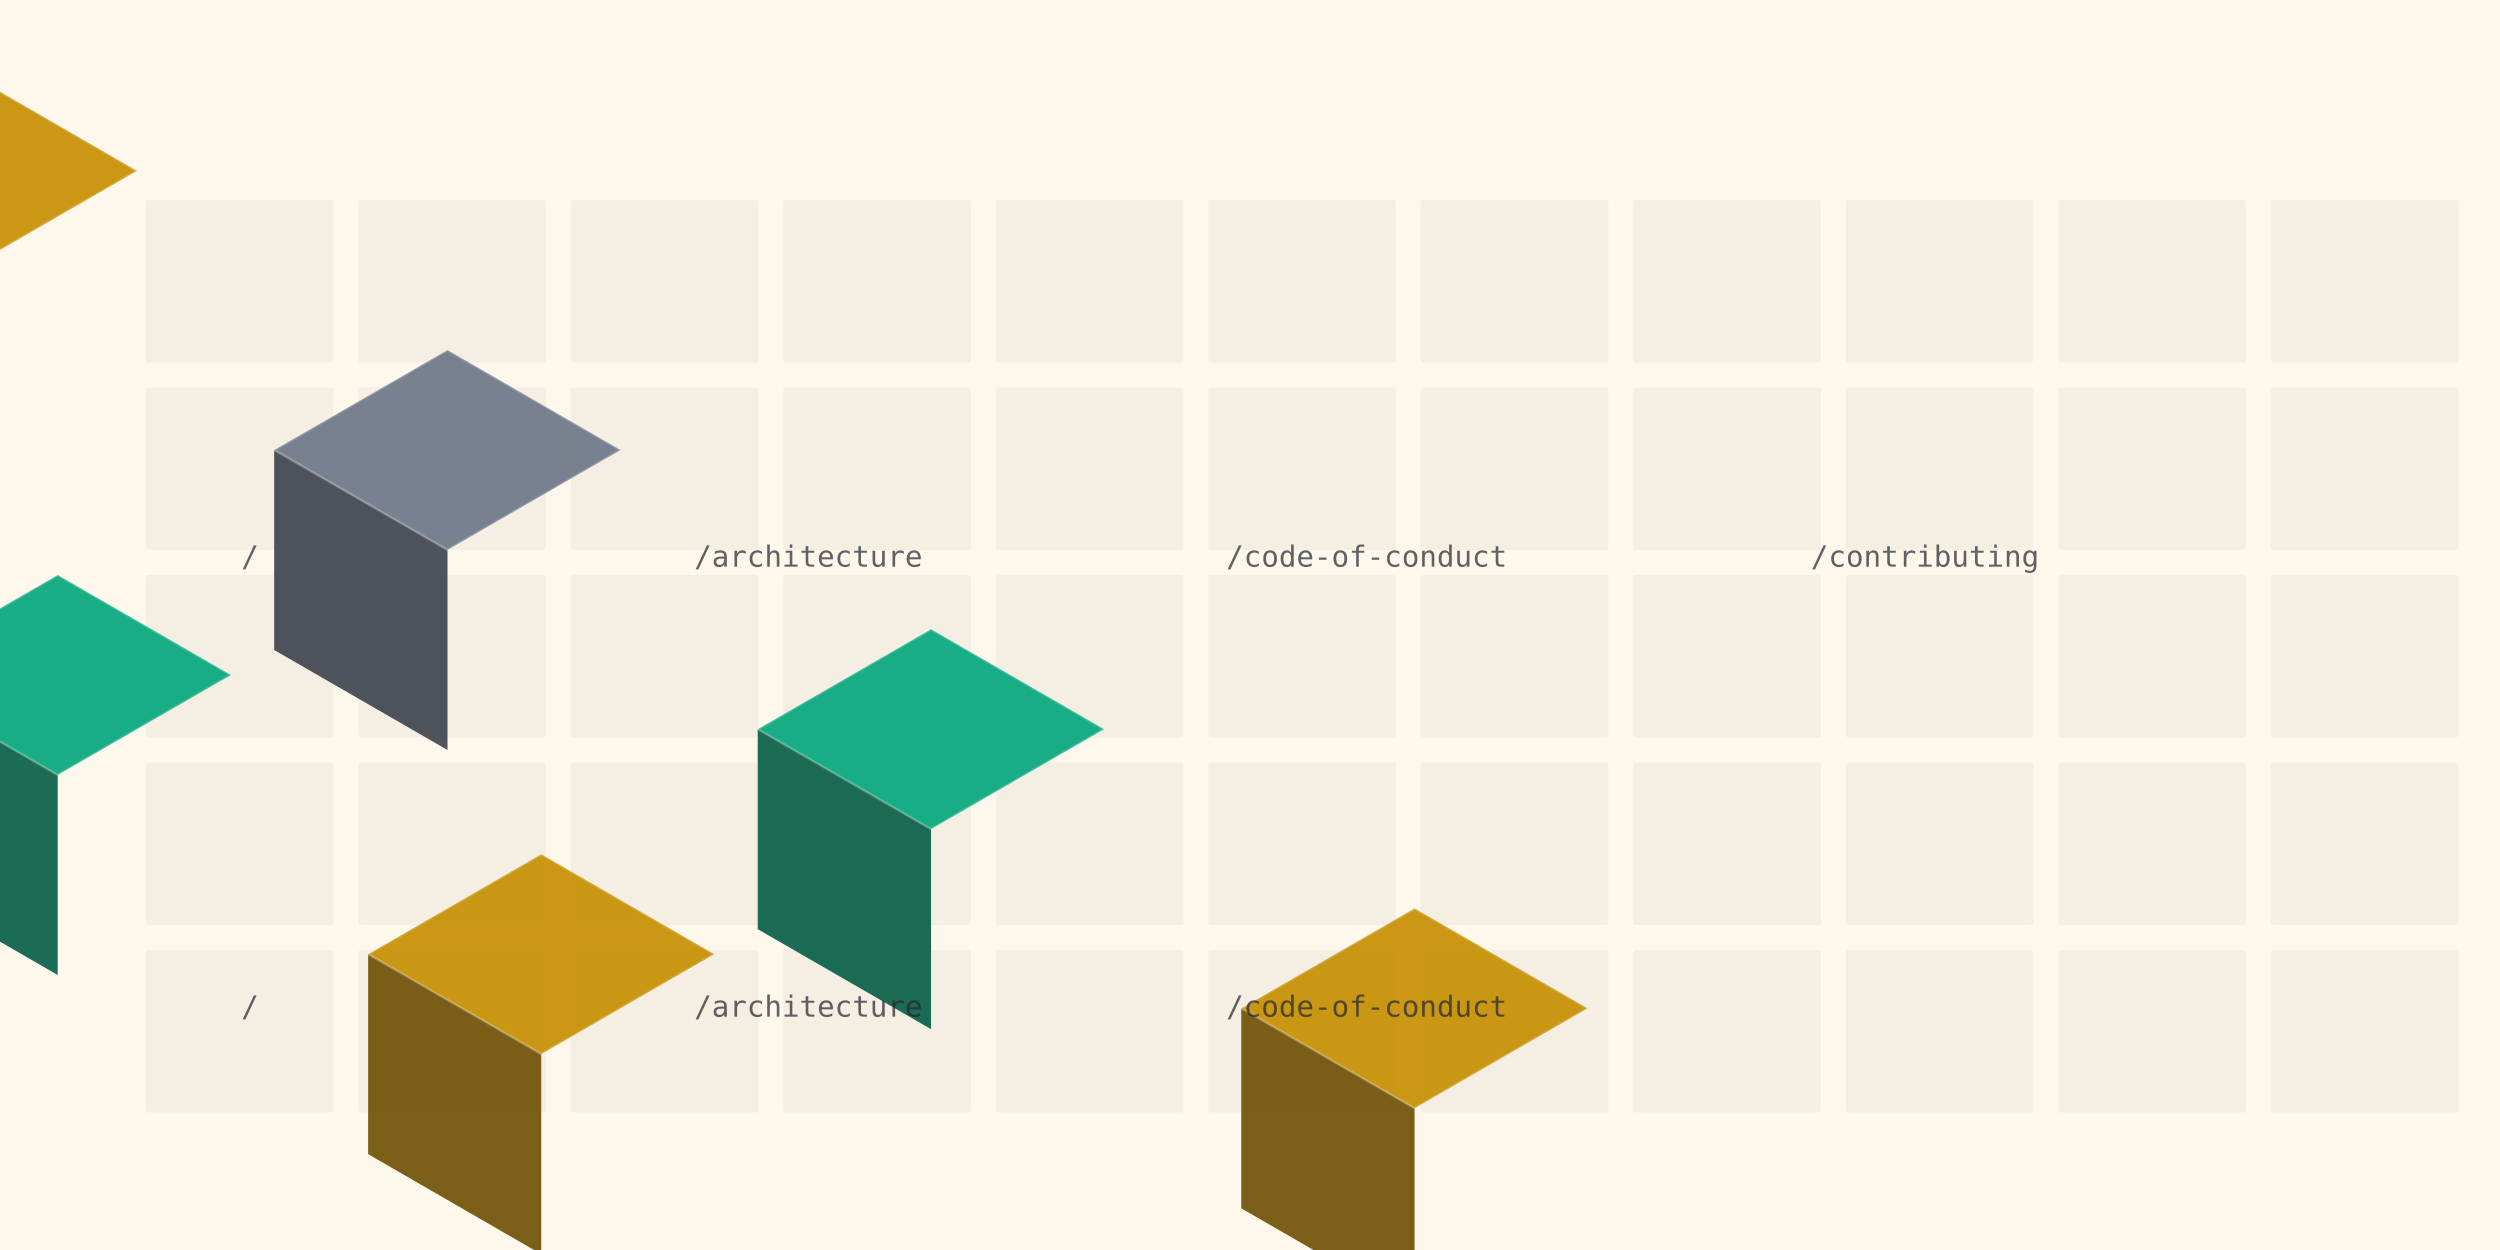
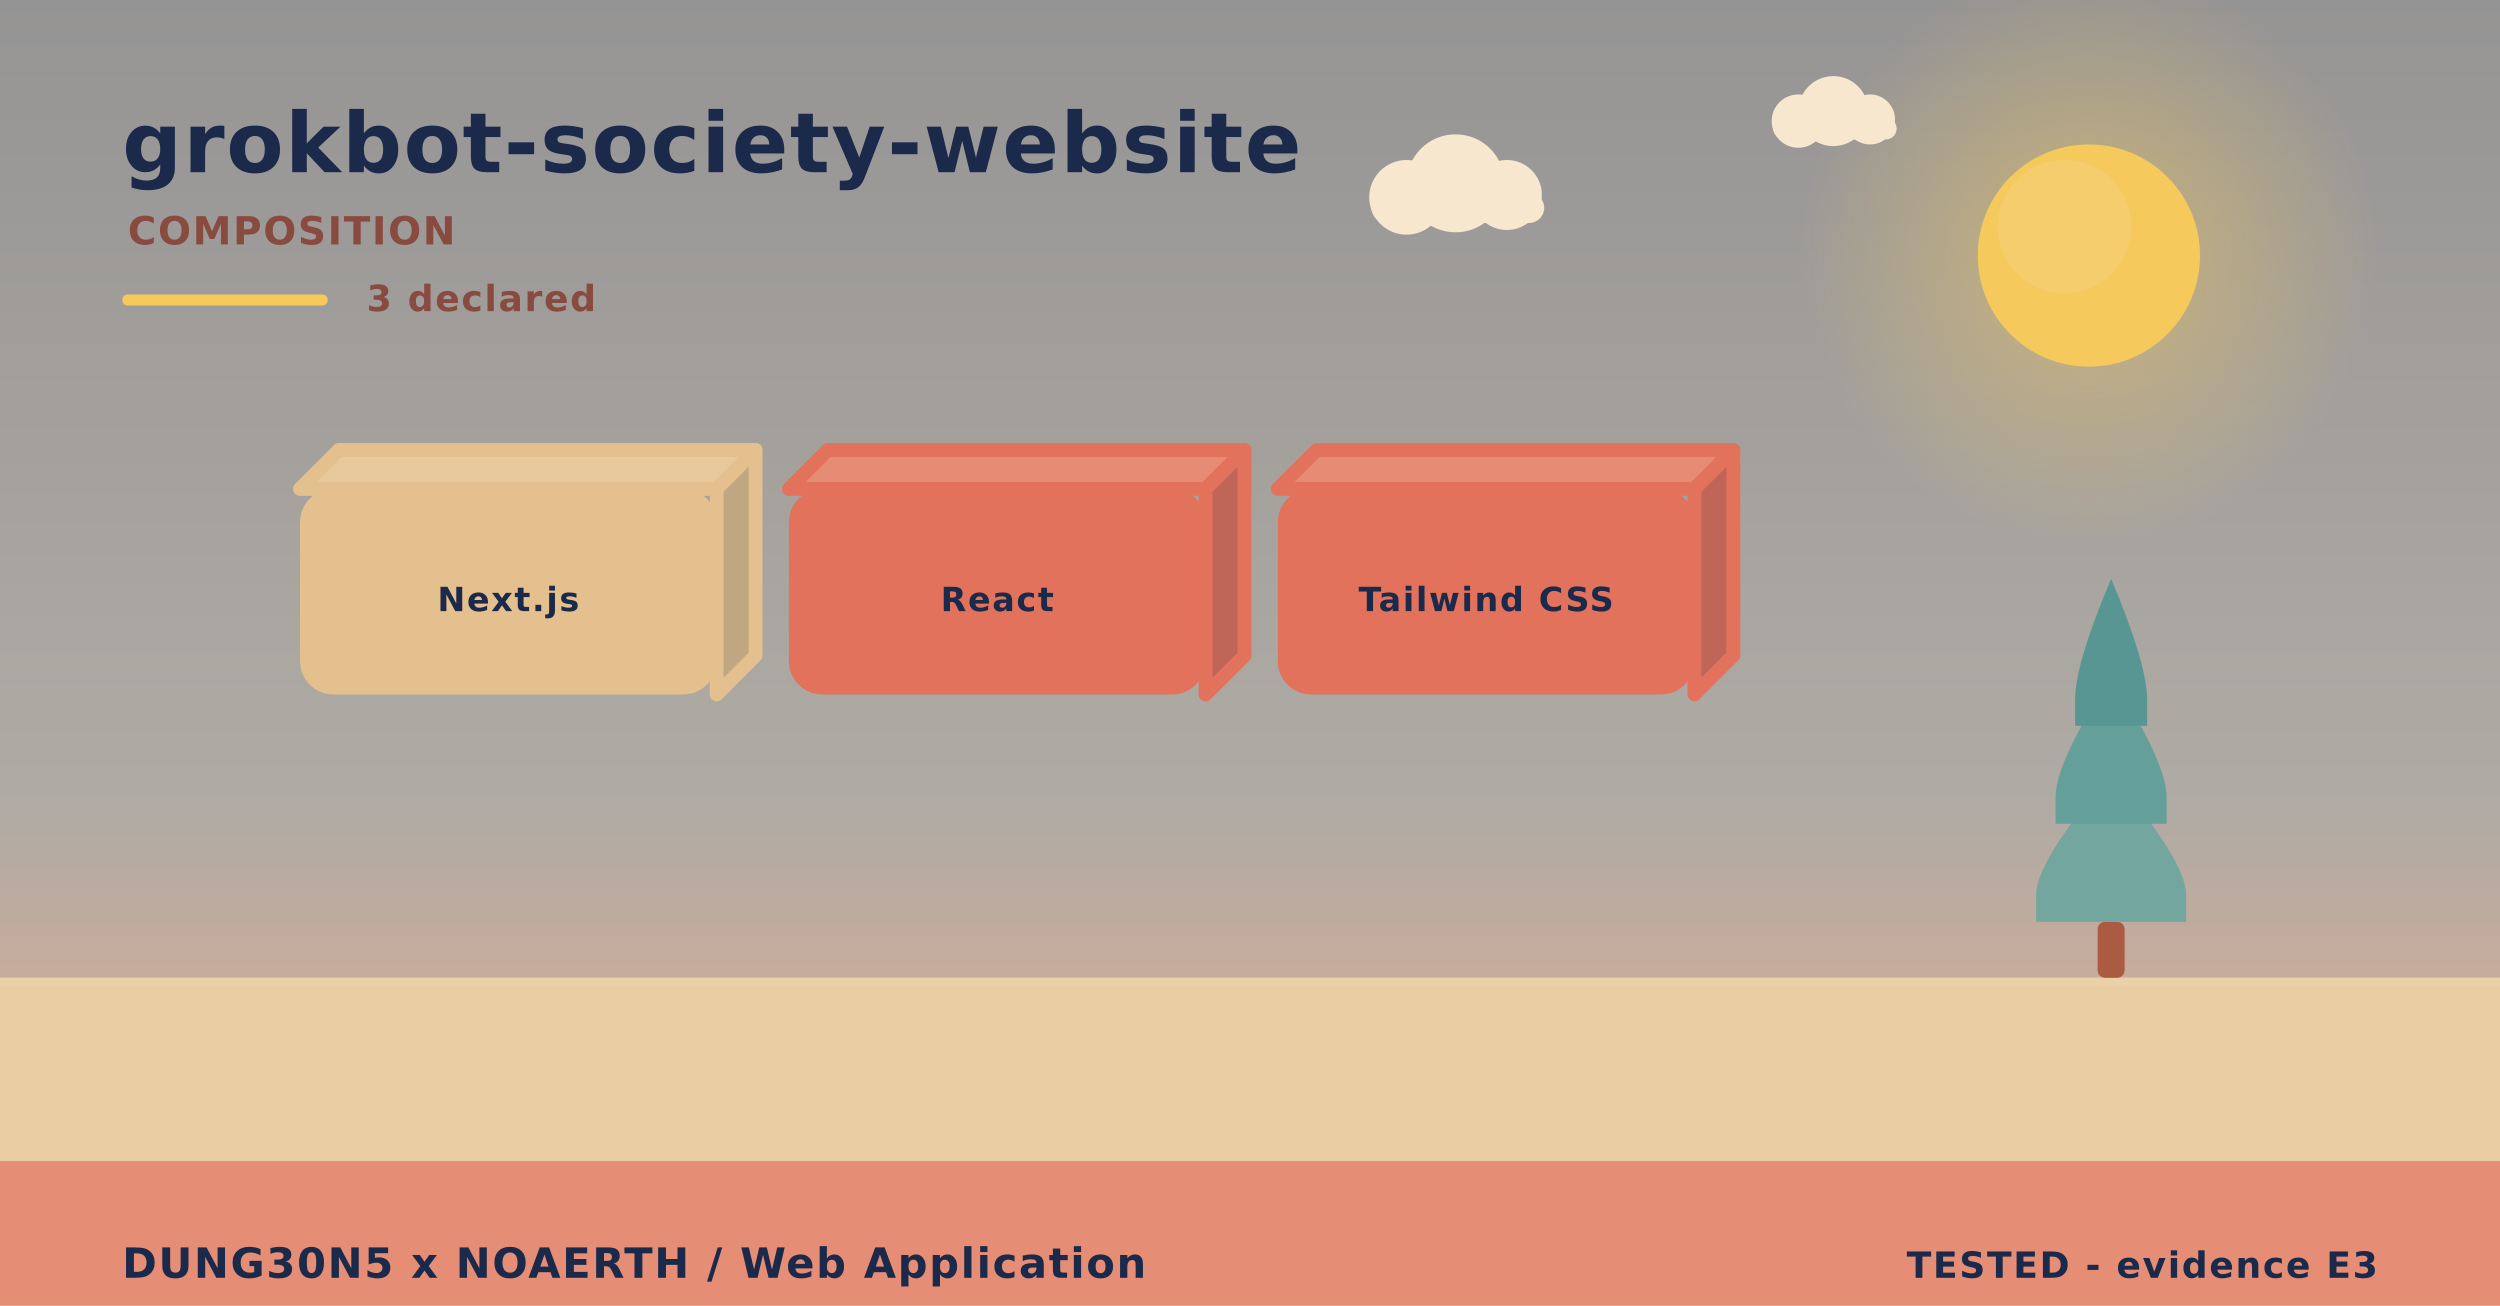
- <svg xmlns="http://www.w3.org/2000/svg" viewBox="0 0 1200 600" width="1200" height="600" role="img" aria-label="grokbot-society-website component map">
-   <rect width="1200" height="600" fill="#fef8ec" />
-   <defs>
-     <linearGradient id="gc" x1="0" y1="0" x2="1" y2="1">
-       <stop offset="0%" stop-color="#c78f02" />
-       <stop offset="100%" stop-color="#6e7788" />
-     </linearGradient>
-   </defs>
-   <rect x="70.00" y="96.00" width="90.00" height="78.00" rx="1.20" fill="#252831" opacity="0.05" />
-   <rect x="172.00" y="96.00" width="90.00" height="78.00" rx="1.20" fill="#252831" opacity="0.05" />
-   <rect x="274.00" y="96.00" width="90.00" height="78.00" rx="1.20" fill="#252831" opacity="0.05" />
-   <rect x="376.00" y="96.00" width="90.00" height="78.00" rx="1.20" fill="#252831" opacity="0.05" />
-   <rect x="478.00" y="96.00" width="90.00" height="78.00" rx="1.20" fill="#252831" opacity="0.05" />
-   <rect x="580.00" y="96.00" width="90.00" height="78.00" rx="1.20" fill="#252831" opacity="0.05" />
-   <rect x="682.00" y="96.00" width="90.00" height="78.00" rx="1.20" fill="#252831" opacity="0.05" />
-   <rect x="784.00" y="96.00" width="90.00" height="78.00" rx="1.20" fill="#252831" opacity="0.05" />
-   <rect x="886.00" y="96.00" width="90.00" height="78.00" rx="1.20" fill="#252831" opacity="0.05" />
-   <rect x="988.00" y="96.00" width="90.00" height="78.00" rx="1.20" fill="#252831" opacity="0.05" />
-   <rect x="1090.00" y="96.00" width="90.00" height="78.00" rx="1.20" fill="#252831" opacity="0.05" />
-   <rect x="70.00" y="186.00" width="90.00" height="78.00" rx="1.20" fill="#252831" opacity="0.05" />
-   <rect x="172.00" y="186.00" width="90.00" height="78.00" rx="1.20" fill="#252831" opacity="0.05" />
-   <rect x="274.00" y="186.00" width="90.00" height="78.00" rx="1.20" fill="#252831" opacity="0.05" />
-   <rect x="376.00" y="186.00" width="90.00" height="78.00" rx="1.20" fill="#252831" opacity="0.05" />
-   <rect x="478.00" y="186.00" width="90.00" height="78.00" rx="1.20" fill="#252831" opacity="0.05" />
-   <rect x="580.00" y="186.00" width="90.00" height="78.00" rx="1.20" fill="#252831" opacity="0.05" />
-   <rect x="682.00" y="186.00" width="90.00" height="78.00" rx="1.20" fill="#252831" opacity="0.05" />
-   <rect x="784.00" y="186.00" width="90.00" height="78.00" rx="1.20" fill="#252831" opacity="0.05" />
-   <rect x="886.00" y="186.00" width="90.00" height="78.00" rx="1.20" fill="#252831" opacity="0.05" />
-   <rect x="988.00" y="186.00" width="90.00" height="78.00" rx="1.20" fill="#252831" opacity="0.05" />
-   <rect x="1090.00" y="186.00" width="90.00" height="78.00" rx="1.20" fill="#252831" opacity="0.05" />
-   <rect x="70.00" y="276.00" width="90.00" height="78.00" rx="1.20" fill="#252831" opacity="0.05" />
-   <rect x="172.00" y="276.00" width="90.00" height="78.00" rx="1.20" fill="#252831" opacity="0.05" />
-   <rect x="274.00" y="276.00" width="90.00" height="78.00" rx="1.20" fill="#252831" opacity="0.05" />
-   <rect x="376.00" y="276.00" width="90.00" height="78.00" rx="1.20" fill="#252831" opacity="0.05" />
-   <rect x="478.00" y="276.00" width="90.00" height="78.00" rx="1.20" fill="#252831" opacity="0.05" />
-   <rect x="580.00" y="276.00" width="90.00" height="78.00" rx="1.20" fill="#252831" opacity="0.05" />
-   <rect x="682.00" y="276.00" width="90.00" height="78.00" rx="1.20" fill="#252831" opacity="0.05" />
-   <rect x="784.00" y="276.00" width="90.00" height="78.00" rx="1.20" fill="#252831" opacity="0.05" />
-   <rect x="886.00" y="276.00" width="90.00" height="78.00" rx="1.20" fill="#252831" opacity="0.05" />
-   <rect x="988.00" y="276.00" width="90.00" height="78.00" rx="1.20" fill="#252831" opacity="0.05" />
-   <rect x="1090.00" y="276.00" width="90.00" height="78.00" rx="1.20" fill="#252831" opacity="0.05" />
-   <rect x="70.00" y="366.00" width="90.00" height="78.00" rx="1.20" fill="#252831" opacity="0.05" />
-   <rect x="172.00" y="366.00" width="90.00" height="78.00" rx="1.20" fill="#252831" opacity="0.05" />
-   <rect x="274.00" y="366.00" width="90.00" height="78.00" rx="1.20" fill="#252831" opacity="0.05" />
-   <rect x="376.00" y="366.00" width="90.00" height="78.00" rx="1.20" fill="#252831" opacity="0.05" />
-   <rect x="478.00" y="366.00" width="90.00" height="78.00" rx="1.20" fill="#252831" opacity="0.05" />
-   <rect x="580.00" y="366.00" width="90.00" height="78.00" rx="1.20" fill="#252831" opacity="0.05" />
-   <rect x="682.00" y="366.00" width="90.00" height="78.00" rx="1.20" fill="#252831" opacity="0.05" />
-   <rect x="784.00" y="366.00" width="90.00" height="78.00" rx="1.20" fill="#252831" opacity="0.05" />
-   <rect x="886.00" y="366.00" width="90.00" height="78.00" rx="1.20" fill="#252831" opacity="0.05" />
-   <rect x="988.00" y="366.00" width="90.00" height="78.00" rx="1.20" fill="#252831" opacity="0.05" />
-   <rect x="1090.00" y="366.00" width="90.00" height="78.00" rx="1.20" fill="#252831" opacity="0.05" />
-   <rect x="70.00" y="456.00" width="90.00" height="78.00" rx="1.20" fill="#252831" opacity="0.05" />
-   <rect x="172.00" y="456.00" width="90.00" height="78.00" rx="1.20" fill="#252831" opacity="0.05" />
-   <rect x="274.00" y="456.00" width="90.00" height="78.00" rx="1.20" fill="#252831" opacity="0.05" />
-   <rect x="376.00" y="456.00" width="90.00" height="78.00" rx="1.20" fill="#252831" opacity="0.05" />
-   <rect x="478.00" y="456.00" width="90.00" height="78.00" rx="1.20" fill="#252831" opacity="0.05" />
-   <rect x="580.00" y="456.00" width="90.00" height="78.00" rx="1.20" fill="#252831" opacity="0.05" />
-   <rect x="682.00" y="456.00" width="90.00" height="78.00" rx="1.20" fill="#252831" opacity="0.05" />
-   <rect x="784.00" y="456.00" width="90.00" height="78.00" rx="1.20" fill="#252831" opacity="0.05" />
-   <rect x="886.00" y="456.00" width="90.00" height="78.00" rx="1.20" fill="#252831" opacity="0.05" />
-   <rect x="988.00" y="456.00" width="90.00" height="78.00" rx="1.20" fill="#252831" opacity="0.05" />
-   <rect x="1090.00" y="456.00" width="90.00" height="78.00" rx="1.20" fill="#252831" opacity="0.05" />
-   <g transform="rotate(0 120 140)">
-     <polygon points="-17.3,34.0 65.8,82.0 -17.3,130.0 -100.5,82.0" fill="#c78f02" opacity="0.92" />
-     <polygon points="-100.5,82.0 -17.3,130.0 -17.3,226.0 -100.5,178.0" fill="#6d4f01" opacity="0.9" />
-     <polygon points="-17.3,34.0 65.8,82.0 -17.3,130.0 -100.5,82.0" fill="none" stroke="rgba(255,255,255,0.220)" stroke-width="1.2" />
-     <animateTransform attributeName="transform" type="rotate" values="-32.0 0.00 0.00 0.0 0.00 0.00" dur="6.25s" begin="0.0s" repeatCount="indefinite" />
+ <svg xmlns="http://www.w3.org/2000/svg" width="900" height="470" viewBox="0 0 900 470" role="img" aria-label="grokbot-society-website - how it is composed">
+   <linearGradient id="skyc" x1="0" y1="0" x2="0" y2="1">
+     <stop offset="0" stop-color="#959494" />
+     <stop offset="0.62" stop-color="#b0aba4" />
+     <stop offset="1" stop-color="#f3ad8a" />
+   </linearGradient>
+   <rect width="900" height="470" fill="url(#skyc)" />
+   <radialGradient id="sunc">
+     <stop offset="0.35" stop-color="#f5c95c" stop-opacity="0.34" />
+     <stop offset="1" stop-color="#f5c95c" stop-opacity="0" />
+   </radialGradient>
+   <circle cx="752" cy="92" r="104" fill="url(#sunc)" />
+   <circle cx="752" cy="92" r="40" fill="#f5c95c" />
+   <circle cx="743.2" cy="81.6" r="24" fill="#f5d27e" opacity="0.5" />
+   <g>
+     <circle cx="524" cy="66" r="17.64" fill="#f6e7ce" />
+     <circle cx="506.36" cy="71.04" r="13.44" fill="#f6e7ce" />
+     <circle cx="542.48" cy="70.2" r="12.6" fill="#f6e7ce" />
+     <rect x="493.76" y="69.36" width="62.16" height="10.92" rx="5.46" fill="#f6e7ce" />
+     <animateTransform attributeName="transform" type="translate" values="0 0;24 0;0 0" dur="36s" begin="0s" repeatCount="indefinite" />
  </g>
-   <text x="120" y="272" font-family="ui-monospace,Menlo,monospace" font-size="14" fill="rgba(37,40,49,0.720)" text-anchor="middle">/</text>
-   <g transform="rotate(0 388 140)">
-     <polygon points="214.8,168.0 297.9,216.0 214.8,264.0 131.6,216.0" fill="#6e7788" opacity="0.92" />
-     <polygon points="131.6,216.0 214.8,264.0 214.8,360.0 131.6,312.0" fill="#3c414b" opacity="0.9" />
-     <polygon points="214.8,168.0 297.9,216.0 214.8,264.0 131.6,216.0" fill="none" stroke="rgba(255,255,255,0.220)" stroke-width="1.2" />
-     <animateTransform attributeName="transform" type="rotate" values="-32.0 0.00 0.00 0.0 0.00 0.00" dur="6.25s" begin="0.4s" repeatCount="indefinite" />
+   <g>
+     <circle cx="660" cy="40" r="12.6" fill="#f6e7ce" />
+     <circle cx="647.4" cy="43.6" r="9.6" fill="#f6e7ce" />
+     <circle cx="673.2" cy="43" r="9" fill="#f6e7ce" />
+     <rect x="638.4" y="42.4" width="44.4" height="7.8" rx="3.9" fill="#f6e7ce" />
+     <animateTransform attributeName="transform" type="translate" values="0 0;-18 0;0 0" dur="46s" begin="3s" repeatCount="indefinite" />
  </g>
-   <text x="388" y="272" font-family="ui-monospace,Menlo,monospace" font-size="14" fill="rgba(37,40,49,0.720)" text-anchor="middle">/architecture</text>
-   <g transform="rotate(0 656 140)">
-     <polygon points="446.9,302.0 530.0,350.0 446.9,398.0 363.7,350.0" fill="#05a77d" opacity="0.92" />
-     <polygon points="363.7,350.0 446.9,398.0 446.9,494.0 363.7,446.0" fill="#035c45" opacity="0.9" />
-     <polygon points="446.9,302.0 530.0,350.0 446.9,398.0 363.7,350.0" fill="none" stroke="rgba(255,255,255,0.220)" stroke-width="1.2" />
-     <animateTransform attributeName="transform" type="rotate" values="-32.0 0.00 0.00 0.0 0.00 0.00" dur="6.25s" begin="0.8s" repeatCount="indefinite" />
+   <rect x="0" y="352" width="900" height="118" fill="#e9cda3" />
+   <rect x="0" y="352" width="900" height="3" fill="#ebd1a9" />
+   <text x="44" y="62" font-family="Verdana,DejaVu Sans,sans-serif" font-size="30" font-weight="700" letter-spacing="0.6" fill="#1b2a4a" text-anchor="start">grokbot-society-website</text>
+   <text x="46" y="88" font-family="Verdana,DejaVu Sans,sans-serif" font-size="14" font-weight="700" letter-spacing="0.6" fill="#894b3f" text-anchor="start">COMPOSITION</text>
+   <rect x="44" y="106" width="74" height="4" rx="2" fill="#f5c95c" />
+   <text x="132" y="112" font-family="Verdana,DejaVu Sans,sans-serif" font-size="13" font-weight="700" letter-spacing="0.6" fill="#894b3f" text-anchor="start">3 declared</text>
+   <g>
+     <path d="M108,176 L258,176 L272,162 L122,162 Z" fill="#e7c99b" stroke="#e3c08d" stroke-width="5" stroke-linejoin="round" />
+     <path d="M258,176 L272,162 L272,236 L258,250 Z" fill="#c1a682" stroke="#e3c08d" stroke-width="5" stroke-linejoin="round" />
+     <rect x="108" y="176" width="150" height="74" rx="12" fill="#e3c08d" />
+     <animateTransform attributeName="transform" type="translate" values="0 10;0 0" dur="0.75s" begin="0s" fill="freeze" />
  </g>
-   <text x="656" y="272" font-family="ui-monospace,Menlo,monospace" font-size="14" fill="rgba(37,40,49,0.720)" text-anchor="middle">/code-of-conduct</text>
-   <g transform="rotate(0 924 140)">
-     <polygon points="679.0,436.0 762.1,484.0 679.0,532.0 595.8,484.0" fill="#c78f02" opacity="0.92" />
-     <polygon points="595.8,484.0 679.0,532.0 679.0,628.0 595.8,580.0" fill="#6d4f01" opacity="0.9" />
-     <polygon points="679.0,436.0 762.1,484.0 679.0,532.0 595.8,484.0" fill="none" stroke="rgba(255,255,255,0.220)" stroke-width="1.2" />
-     <animateTransform attributeName="transform" type="rotate" values="-32.0 0.00 0.00 0.0 0.00 0.00" dur="6.25s" begin="1.2s" repeatCount="indefinite" />
+   <text x="183" y="220" font-family="Verdana,DejaVu Sans,sans-serif" font-size="12" font-weight="700" letter-spacing="0.6" fill="#1b2a4a" text-anchor="middle">Next.js</text>
+   <g>
+     <path d="M284,176 L434,176 L448,162 L298,162 Z" fill="#e68c74" stroke="#e2725b" stroke-width="5" stroke-linejoin="round" />
+     <path d="M434,176 L448,162 L448,236 L434,250 Z" fill="#c06658" stroke="#e2725b" stroke-width="5" stroke-linejoin="round" />
+     <rect x="284" y="176" width="150" height="74" rx="12" fill="#e2725b" />
+     <animateTransform attributeName="transform" type="translate" values="0 10;0 0" dur="0.75s" begin="0.16s" fill="freeze" />
  </g>
-   <text x="924" y="272" font-family="ui-monospace,Menlo,monospace" font-size="14" fill="rgba(37,40,49,0.720)" text-anchor="middle">/contributing</text>
-   <g transform="rotate(0 120 356)">
-     <polygon points="-204.4,142.0 -121.2,190.0 -204.4,238.0 -287.5,190.0" fill="#6e7788" opacity="0.92" />
-     <polygon points="-287.5,190.0 -204.4,238.0 -204.4,334.0 -287.5,286.0" fill="#3c414b" opacity="0.9" />
-     <polygon points="-204.4,142.0 -121.2,190.0 -204.4,238.0 -287.5,190.0" fill="none" stroke="rgba(255,255,255,0.220)" stroke-width="1.2" />
-     <animateTransform attributeName="transform" type="rotate" values="-32.0 0.00 0.00 0.0 0.00 0.00" dur="6.25s" begin="1.6s" repeatCount="indefinite" />
+   <text x="359" y="220" font-family="Verdana,DejaVu Sans,sans-serif" font-size="12" font-weight="700" letter-spacing="0.6" fill="#1b2a4a" text-anchor="middle">React</text>
+   <g>
+     <path d="M460,176 L610,176 L624,162 L474,162 Z" fill="#e68c74" stroke="#e2725b" stroke-width="5" stroke-linejoin="round" />
+     <path d="M610,176 L624,162 L624,236 L610,250 Z" fill="#c06658" stroke="#e2725b" stroke-width="5" stroke-linejoin="round" />
+     <rect x="460" y="176" width="150" height="74" rx="12" fill="#e2725b" />
+     <animateTransform attributeName="transform" type="translate" values="0 10;0 0" dur="0.75s" begin="0.32s" fill="freeze" />
  </g>
-   <text x="120" y="488" font-family="ui-monospace,Menlo,monospace" font-size="14" fill="rgba(37,40,49,0.720)" text-anchor="middle">/</text>
-   <g transform="rotate(0 388 356)">
-     <polygon points="27.7,276.0 110.9,324.0 27.7,372.0 -55.4,324.0" fill="#05a77d" opacity="0.92" />
-     <polygon points="-55.4,324.0 27.7,372.0 27.7,468.0 -55.4,420.0" fill="#035c45" opacity="0.9" />
-     <polygon points="27.7,276.0 110.9,324.0 27.7,372.0 -55.4,324.0" fill="none" stroke="rgba(255,255,255,0.220)" stroke-width="1.2" />
-     <animateTransform attributeName="transform" type="rotate" values="-32.0 0.00 0.00 0.0 0.00 0.00" dur="6.25s" begin="2.0s" repeatCount="indefinite" />
-   </g>
-   <text x="388" y="488" font-family="ui-monospace,Menlo,monospace" font-size="14" fill="rgba(37,40,49,0.720)" text-anchor="middle">/architecture</text>
-   <g transform="rotate(0 656 356)">
-     <polygon points="259.8,410.0 342.9,458.0 259.8,506.0 176.7,458.0" fill="#c78f02" opacity="0.92" />
-     <polygon points="176.7,458.0 259.8,506.0 259.8,602.0 176.7,554.0" fill="#6d4f01" opacity="0.9" />
-     <polygon points="259.8,410.0 342.9,458.0 259.8,506.0 176.7,458.0" fill="none" stroke="rgba(255,255,255,0.220)" stroke-width="1.2" />
-     <animateTransform attributeName="transform" type="rotate" values="-32.0 0.00 0.00 0.0 0.00 0.00" dur="6.25s" begin="2.4s" repeatCount="indefinite" />
-   </g>
-   <text x="656" y="488" font-family="ui-monospace,Menlo,monospace" font-size="14" fill="rgba(37,40,49,0.720)" text-anchor="middle">/code-of-conduct</text>
+   <text x="535" y="220" font-family="Verdana,DejaVu Sans,sans-serif" font-size="12" font-weight="700" letter-spacing="0.6" fill="#1b2a4a" text-anchor="middle">Tailwind CSS</text>
+   <rect x="755.14" y="331.84" width="9.72" height="20.16" rx="2.7" fill="#ac5b43" />
+   <path d="M760,278.92 Q733,309.61 733,322.31 Q733,331.84 733,331.84 L787,331.84 Q787,331.84 787,322.31 Q787,309.61 760,278.92 Z" fill="#74a6a0" />
+   <path d="M760,243.64 Q740.02,274.33 740.02,287.03 Q740.02,296.56 740.02,296.56 L779.98,296.56 Q779.98,296.56 779.98,287.03 Q779.98,274.33 760,243.64 Z" fill="#649f9a" />
+   <path d="M760,208.36 Q747.04,239.05 747.04,251.75 Q747.04,261.28 747.04,261.28 L772.96,261.28 Q772.96,261.28 772.96,251.75 Q772.96,239.05 760,208.36 Z" fill="#589694" />
+   <rect x="0" y="418" width="900" height="52" rx="0" fill="#e68972" opacity="0.94" />
+   <text x="44" y="460" font-family="Verdana,DejaVu Sans,sans-serif" font-size="15" font-weight="700" letter-spacing="0.6" fill="#1b2a4a" text-anchor="start">DUNG30N5 x NOAERTH  /  Web Application</text>
+   <text x="856" y="460" font-family="Verdana,DejaVu Sans,sans-serif" font-size="13" font-weight="700" letter-spacing="0.6" fill="#1b2a4a" text-anchor="end">TESTED  -  evidence E3</text>
</svg>
